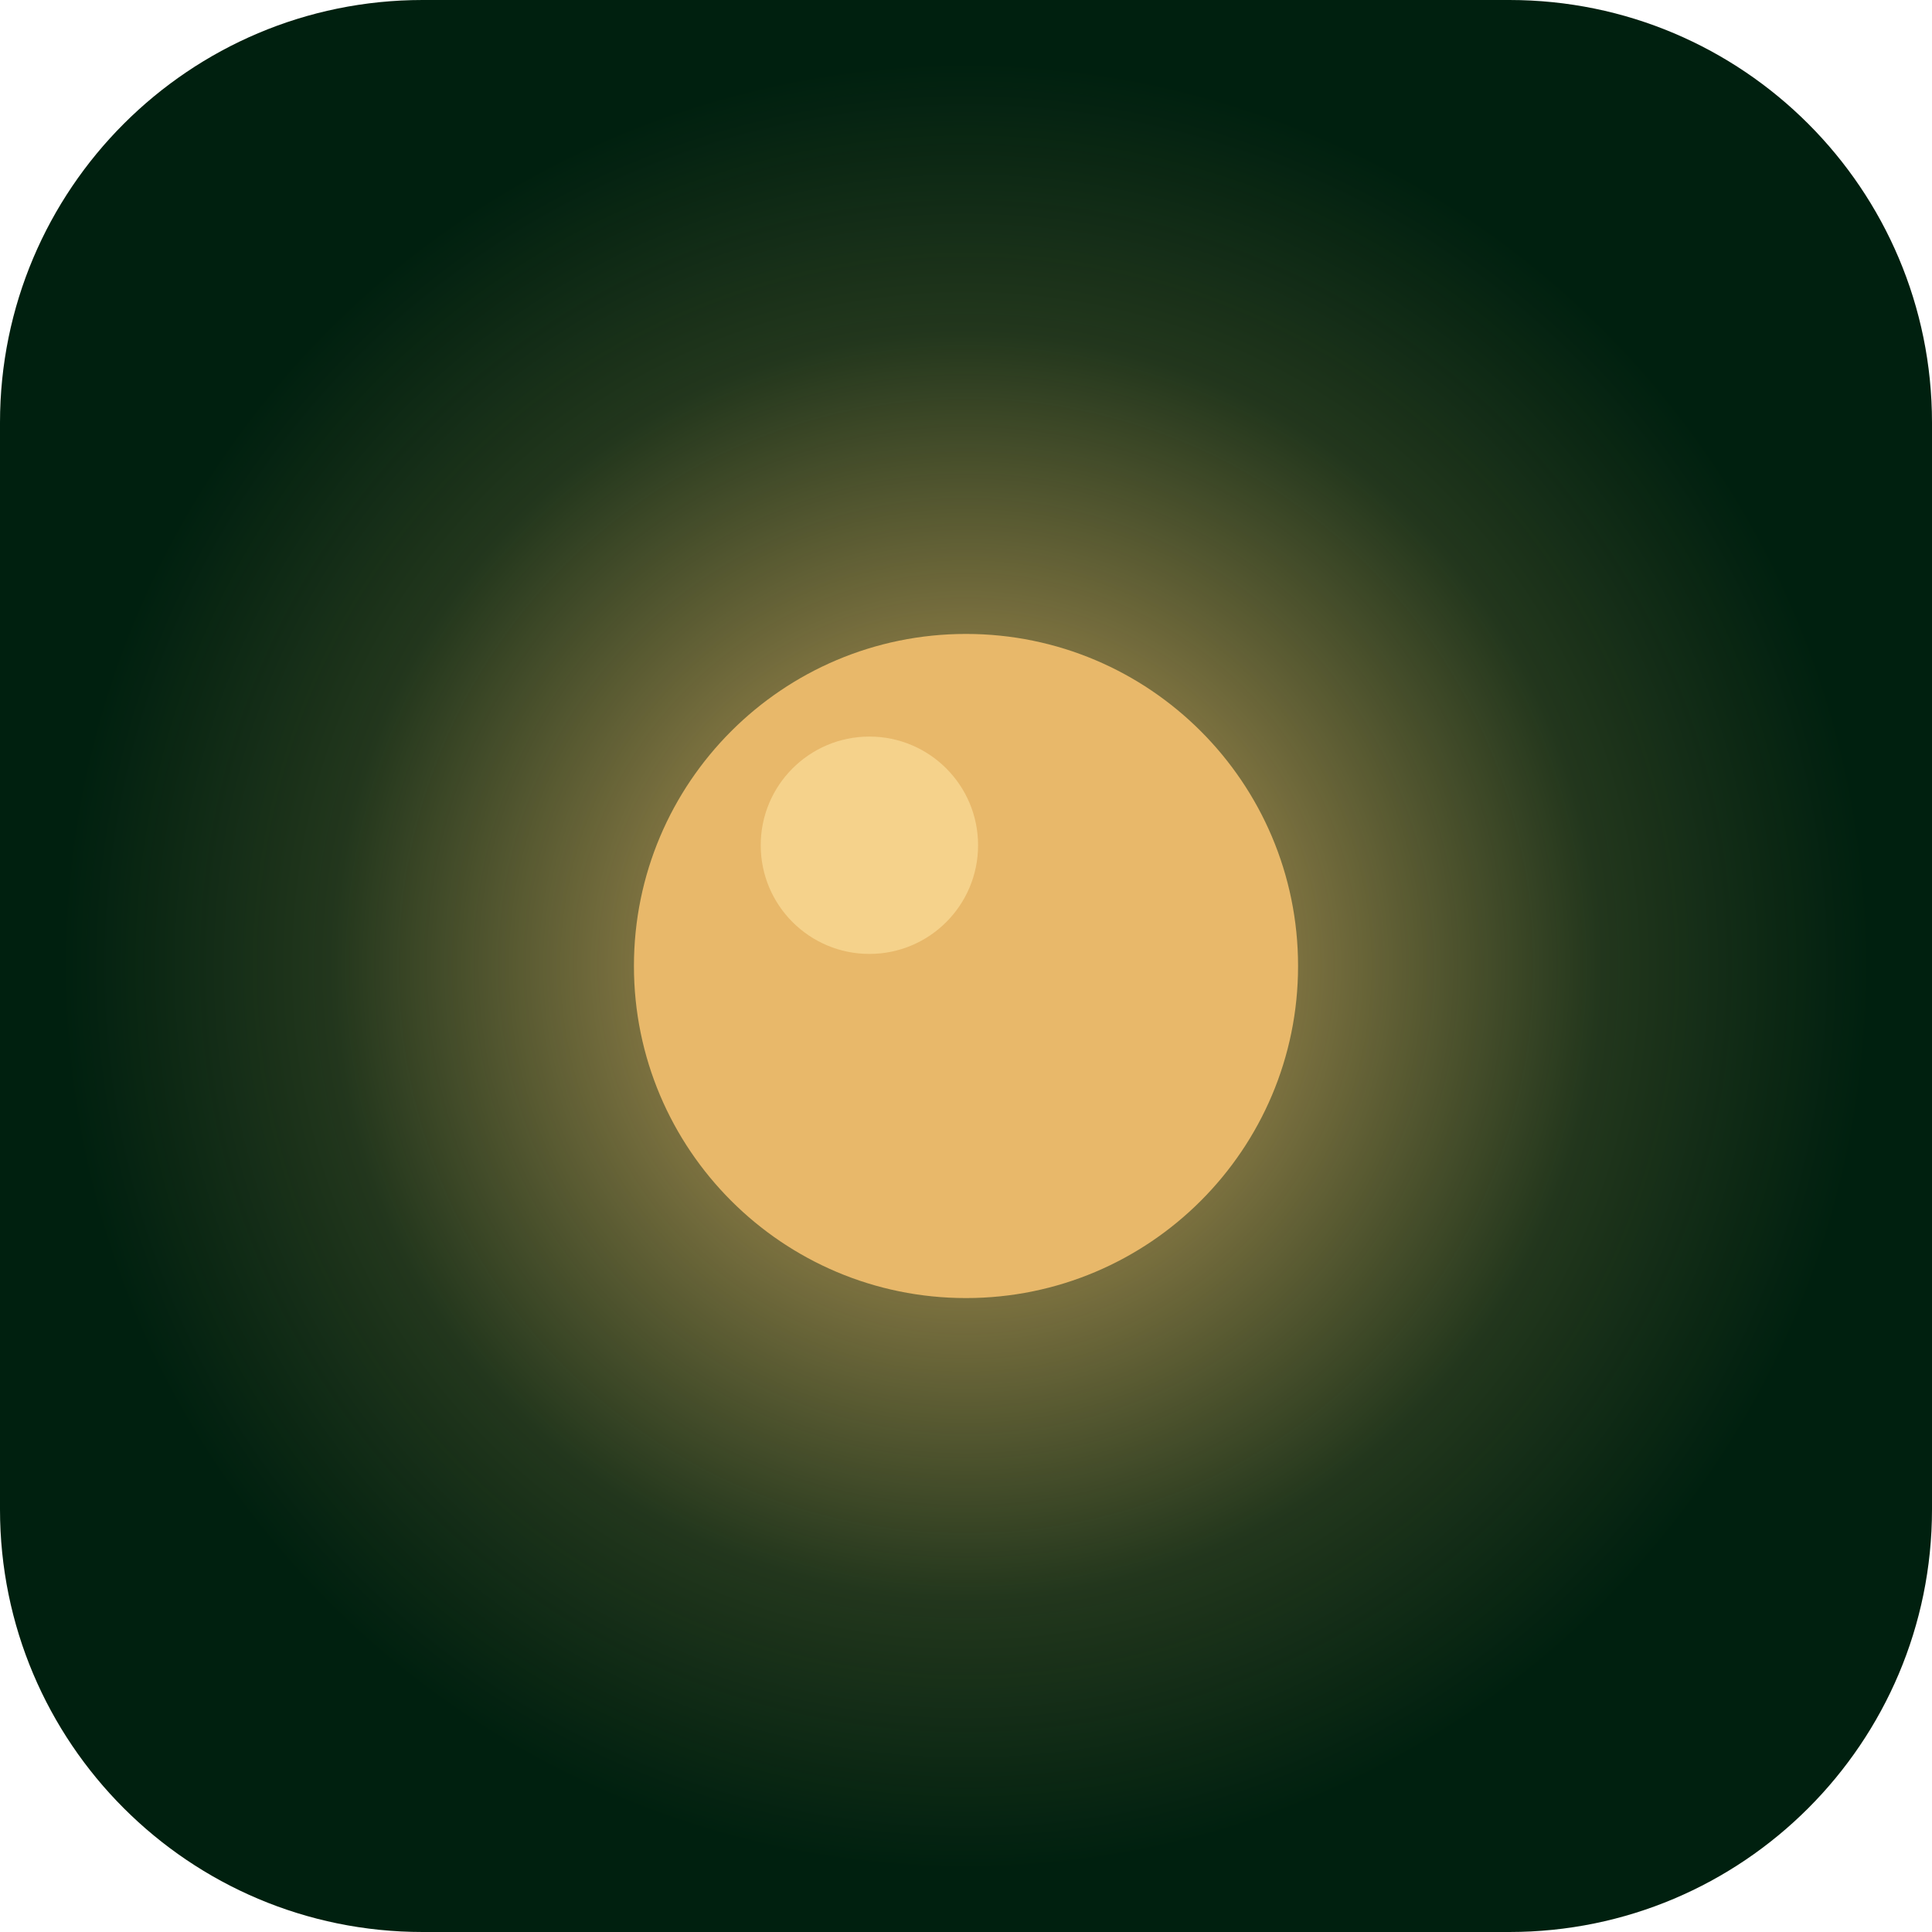
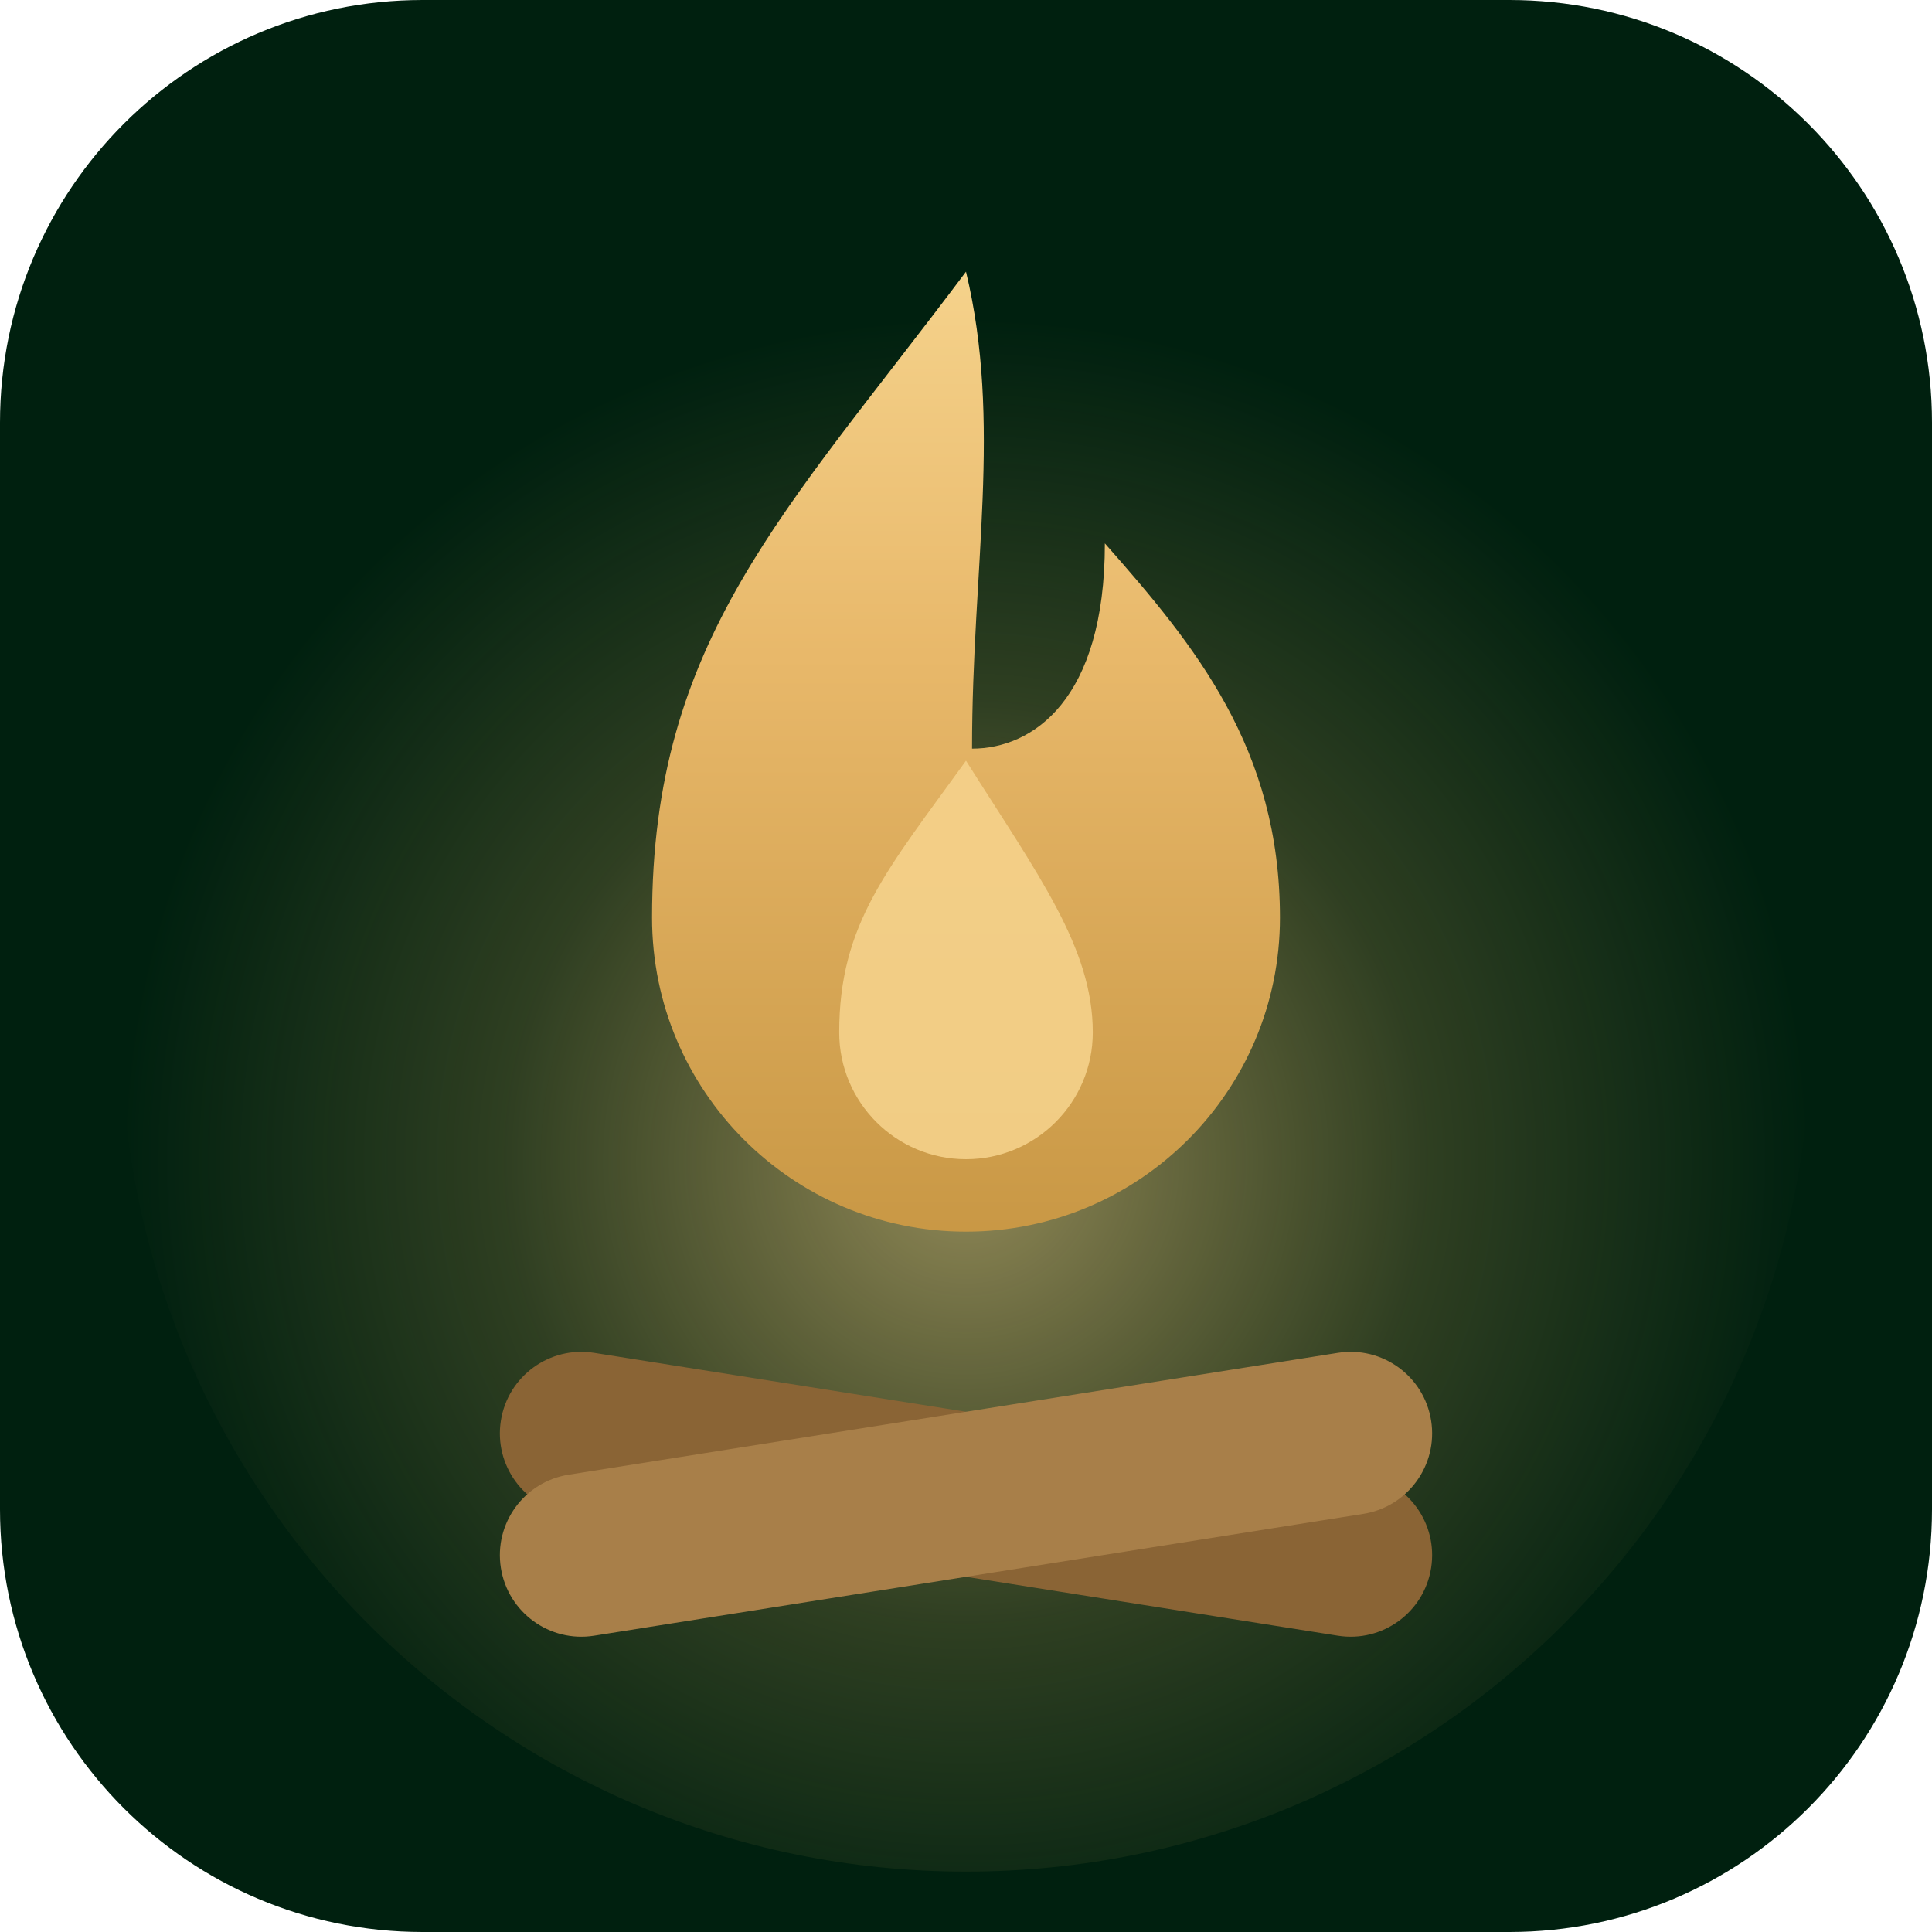
<svg xmlns="http://www.w3.org/2000/svg" viewBox="0 0 32 32">
  <defs>
-     <radialGradient id="glow" cx="50%" cy="50%" r="50%">
-       <stop offset="0%" stop-color="#f5d28b" stop-opacity="0.9" />
-       <stop offset="35%" stop-color="#e8b86a" stop-opacity="0.55" />
-       <stop offset="70%" stop-color="#e8b86a" stop-opacity="0.15" />
+     <radialGradient id="glow" cx="50%" cy="58%" r="50%">
+       <stop offset="0%" stop-color="#f5d28b" stop-opacity="0.6" />
+       <stop offset="55%" stop-color="#e8b86a" stop-opacity="0.2" />
      <stop offset="100%" stop-color="#e8b86a" stop-opacity="0" />
    </radialGradient>
+     <linearGradient id="flame" x1="0" x2="0" y1="1" y2="0">
+       <stop offset="0" stop-color="#C99845" />
+       <stop offset="0.6" stop-color="#E8B86A" />
+       <stop offset="1" stop-color="#F5D28B" />
+     </linearGradient>
  </defs>
  <rect width="32" height="32" rx="7" fill="#00200f" />
-   <circle cx="16" cy="16" r="15" fill="url(#glow)" />
-   <circle cx="16" cy="16" r="5.5" fill="#e8b86a" />
-   <circle cx="14.4" cy="14" r="1.8" fill="#f5d28b" />
+   <circle cx="16" cy="17" r="14" fill="url(#glow)" />
+   <path d="M16 4.5 C13 8.5 10.8 10.6 10.8 15.2 a5.2 5.2 0 0 0 10.4 0 C21.2 12.4 19.8 10.7 18.3 9 C18.3 11.6 17.1 12.4 16.1 12.4 C16.1 9.4 16.6 7 16 4.5 Z" fill="url(#flame)" />
+   <path d="M16 12.6 C14.7 14.4 13.9 15.3 13.9 17.1 a2.1 2.1 0 0 0 4.2 0 C18.1 15.7 17.2 14.5 16 12.6 Z" fill="#F5D28B" opacity="0.9" />
+   <rect x="8.2" y="23.4" width="15.6" height="2.7" rx="1.35" fill="#8A6435" transform="rotate(9 16 24.75)" />
+   <rect x="8.2" y="23.4" width="15.6" height="2.7" rx="1.35" fill="#A87F49" transform="rotate(-9 16 24.75)" />
</svg>
